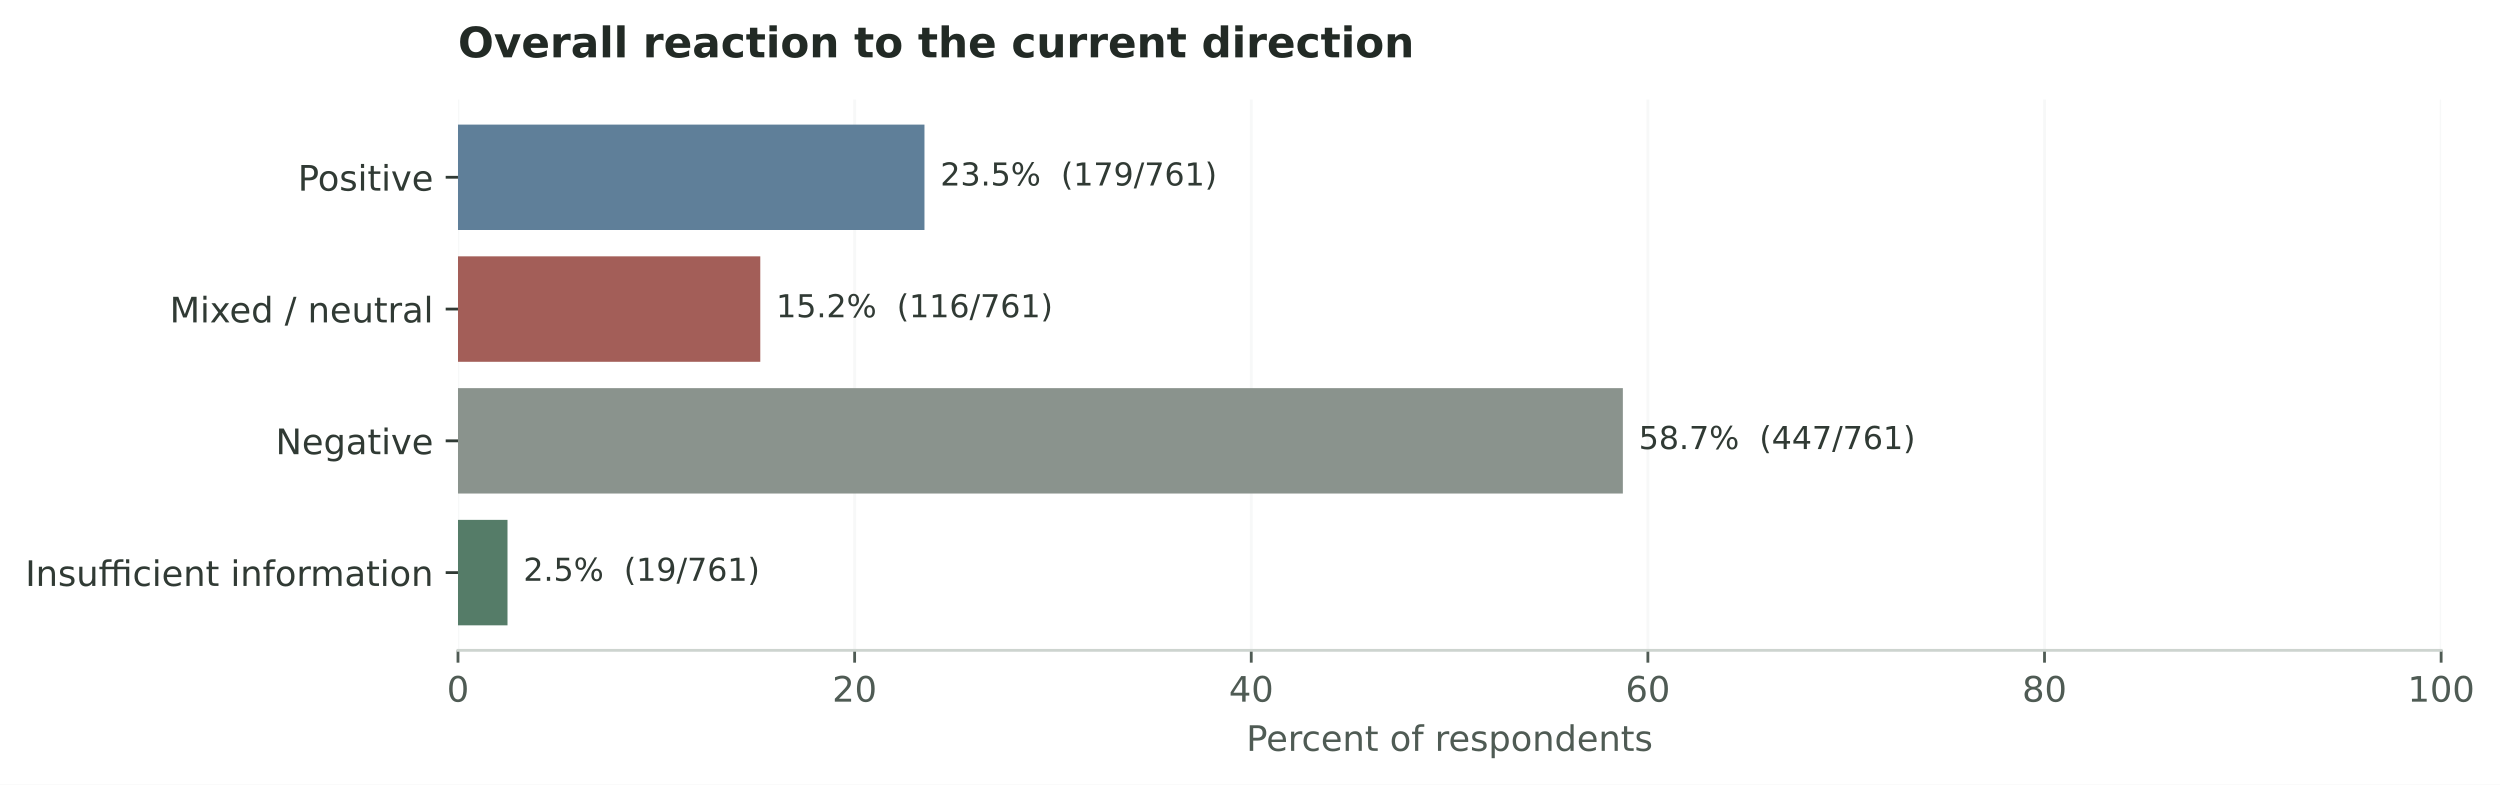
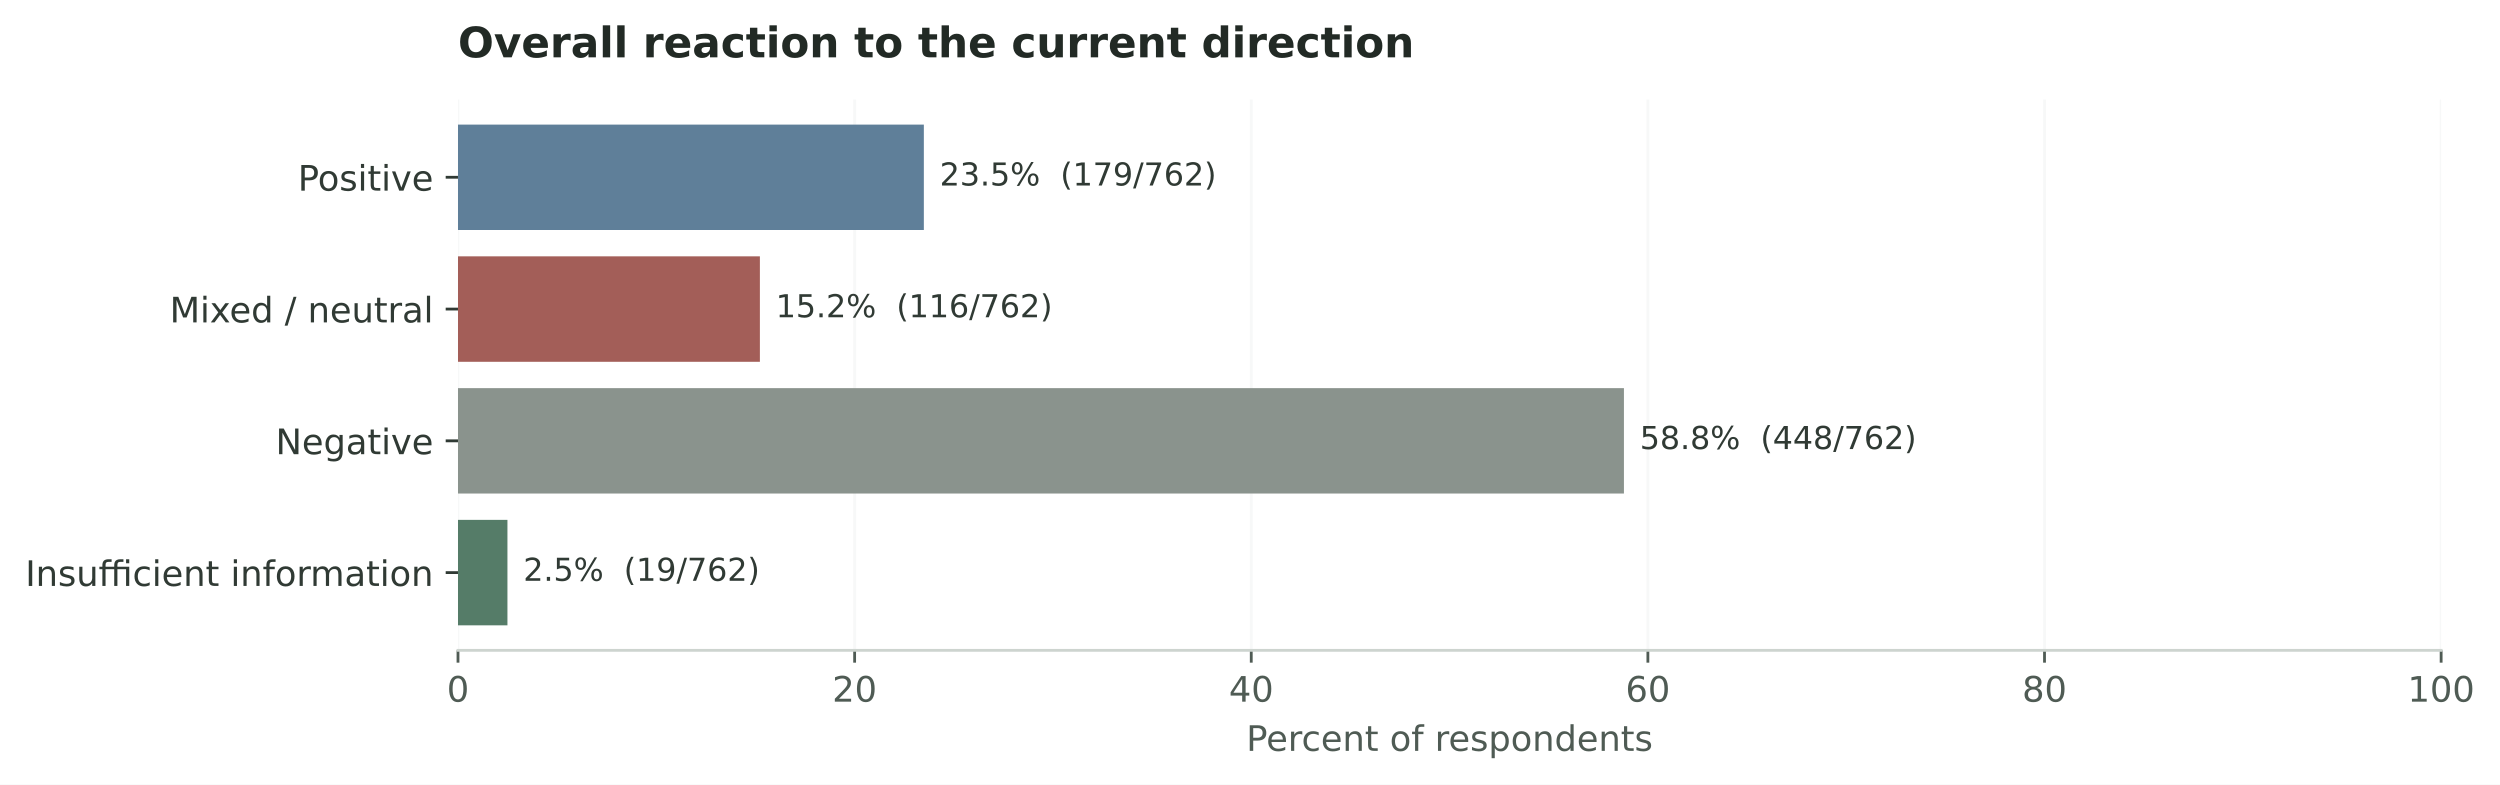
<svg xmlns="http://www.w3.org/2000/svg" xmlns:xlink="http://www.w3.org/1999/xlink" width="711.161pt" height="223.202pt" viewBox="0 0 711.161 223.202" version="1.1">
  <defs>
    <style type="text/css">*{stroke-linejoin: round; stroke-linecap: butt}</style>
  </defs>
  <g id="figure_1">
    <g id="patch_1">
      <path d="M 0 223.202 L 711.161 223.202 L 711.161 0 L 0 0 z " style="fill: #ffffff" />
    </g>
    <g id="axes_1">
      <g id="patch_2">
        <path d="M 130.283 185.001 L 694.417 185.001 L 694.417 28.318 L 130.283 28.318 z " style="fill: #ffffff" />
      </g>
      <g id="matplotlib.axis_1">
        <g id="xtick_1">
          <g id="line2d_1">
-             <path d="M 130.283 185.001 L 130.283 28.318 " clip-path="url(#pcdf02c8252)" style="fill: none; stroke: #dbe0dc; stroke-opacity: 0.2; stroke-width: 0.8; stroke-linecap: square" />
+             <path d="M 130.283 185.001 L 130.283 28.318 " clip-path="url(#p1867759624)" style="fill: none; stroke: #dbe0dc; stroke-opacity: 0.2; stroke-width: 0.8; stroke-linecap: square" />
          </g>
          <g id="line2d_2">
            <defs>
-               <path id="m50c0172d3f" d="M 0 0 L 0 3.5 " style="stroke: #4f5b54; stroke-width: 0.8" />
+               <path id="md6ca04ef94" d="M 0 0 L 0 3.5 " style="stroke: #4f5b54; stroke-width: 0.8" />
            </defs>
            <g>
-               <use xlink:href="#m50c0172d3f" x="130.283" y="185.001" style="fill: #4f5b54; stroke: #4f5b54; stroke-width: 0.8" />
+               <use xlink:href="#md6ca04ef94" x="130.283" y="185.001" style="fill: #4f5b54; stroke: #4f5b54; stroke-width: 0.8" />
            </g>
          </g>
          <g id="text_1">
            <g style="fill: #4f5b54" transform="translate(127.1016 199.5986) scale(0.1 -0.1)">
              <defs>
                <path id="DejaVuSans-13" d="M 2034 4250 Q 1547 4250 1301 3770 Q 1056 3291 1056 2328 Q 1056 1369 1301 889 Q 1547 409 2034 409 Q 2525 409 2770 889 Q 3016 1369 3016 2328 Q 3016 3291 2770 3770 Q 2525 4250 2034 4250 z M 2034 4750 Q 2819 4750 3233 4129 Q 3647 3509 3647 2328 Q 3647 1150 3233 529 Q 2819 -91 2034 -91 Q 1250 -91 836 529 Q 422 1150 422 2328 Q 422 3509 836 4129 Q 1250 4750 2034 4750 z " transform="scale(0.015625)" />
              </defs>
              <use xlink:href="#DejaVuSans-13" />
            </g>
          </g>
        </g>
        <g id="xtick_2">
          <g id="line2d_3">
-             <path d="M 243.11 185.001 L 243.11 28.318 " clip-path="url(#pcdf02c8252)" style="fill: none; stroke: #dbe0dc; stroke-opacity: 0.2; stroke-width: 0.8; stroke-linecap: square" />
+             <path d="M 243.11 185.001 L 243.11 28.318 " clip-path="url(#p1867759624)" style="fill: none; stroke: #dbe0dc; stroke-opacity: 0.2; stroke-width: 0.8; stroke-linecap: square" />
          </g>
          <g id="line2d_4">
            <g>
-               <use xlink:href="#m50c0172d3f" x="243.11" y="185.001" style="fill: #4f5b54; stroke: #4f5b54; stroke-width: 0.8" />
+               <use xlink:href="#md6ca04ef94" x="243.11" y="185.001" style="fill: #4f5b54; stroke: #4f5b54; stroke-width: 0.8" />
            </g>
          </g>
          <g id="text_2">
            <g style="fill: #4f5b54" transform="translate(236.7472 199.5986) scale(0.1 -0.1)">
              <defs>
                <path id="DejaVuSans-15" d="M 1228 531 L 3431 531 L 3431 0 L 469 0 L 469 531 Q 828 903 1448 1529 Q 2069 2156 2228 2338 Q 2531 2678 2651 2914 Q 2772 3150 2772 3378 Q 2772 3750 2511 3984 Q 2250 4219 1831 4219 Q 1534 4219 1204 4116 Q 875 4013 500 3803 L 500 4441 Q 881 4594 1212 4672 Q 1544 4750 1819 4750 Q 2544 4750 2975 4387 Q 3406 4025 3406 3419 Q 3406 3131 3298 2873 Q 3191 2616 2906 2266 Q 2828 2175 2409 1742 Q 1991 1309 1228 531 z " transform="scale(0.015625)" />
              </defs>
              <use xlink:href="#DejaVuSans-15" />
              <use xlink:href="#DejaVuSans-13" transform="translate(63.625 0)" />
            </g>
          </g>
        </g>
        <g id="xtick_3">
          <g id="line2d_5">
-             <path d="M 355.937 185.001 L 355.937 28.318 " clip-path="url(#pcdf02c8252)" style="fill: none; stroke: #dbe0dc; stroke-opacity: 0.2; stroke-width: 0.8; stroke-linecap: square" />
+             <path d="M 355.937 185.001 L 355.937 28.318 " clip-path="url(#p1867759624)" style="fill: none; stroke: #dbe0dc; stroke-opacity: 0.2; stroke-width: 0.8; stroke-linecap: square" />
          </g>
          <g id="line2d_6">
            <g>
-               <use xlink:href="#m50c0172d3f" x="355.937" y="185.001" style="fill: #4f5b54; stroke: #4f5b54; stroke-width: 0.8" />
+               <use xlink:href="#md6ca04ef94" x="355.937" y="185.001" style="fill: #4f5b54; stroke: #4f5b54; stroke-width: 0.8" />
            </g>
          </g>
          <g id="text_3">
            <g style="fill: #4f5b54" transform="translate(349.5741 199.5986) scale(0.1 -0.1)">
              <defs>
                <path id="DejaVuSans-17" d="M 2419 4116 L 825 1625 L 2419 1625 L 2419 4116 z M 2253 4666 L 3047 4666 L 3047 1625 L 3713 1625 L 3713 1100 L 3047 1100 L 3047 0 L 2419 0 L 2419 1100 L 313 1100 L 313 1709 L 2253 4666 z " transform="scale(0.015625)" />
              </defs>
              <use xlink:href="#DejaVuSans-17" />
              <use xlink:href="#DejaVuSans-13" transform="translate(63.625 0)" />
            </g>
          </g>
        </g>
        <g id="xtick_4">
          <g id="line2d_7">
-             <path d="M 468.763 185.001 L 468.763 28.318 " clip-path="url(#pcdf02c8252)" style="fill: none; stroke: #dbe0dc; stroke-opacity: 0.2; stroke-width: 0.8; stroke-linecap: square" />
+             <path d="M 468.763 185.001 L 468.763 28.318 " clip-path="url(#p1867759624)" style="fill: none; stroke: #dbe0dc; stroke-opacity: 0.2; stroke-width: 0.8; stroke-linecap: square" />
          </g>
          <g id="line2d_8">
            <g>
-               <use xlink:href="#m50c0172d3f" x="468.763" y="185.001" style="fill: #4f5b54; stroke: #4f5b54; stroke-width: 0.8" />
+               <use xlink:href="#md6ca04ef94" x="468.763" y="185.001" style="fill: #4f5b54; stroke: #4f5b54; stroke-width: 0.8" />
            </g>
          </g>
          <g id="text_4">
            <g style="fill: #4f5b54" transform="translate(462.4009 199.5986) scale(0.1 -0.1)">
              <defs>
                <path id="DejaVuSans-19" d="M 2113 2584 Q 1688 2584 1439 2293 Q 1191 2003 1191 1497 Q 1191 994 1439 701 Q 1688 409 2113 409 Q 2538 409 2786 701 Q 3034 994 3034 1497 Q 3034 2003 2786 2293 Q 2538 2584 2113 2584 z M 3366 4563 L 3366 3988 Q 3128 4100 2886 4159 Q 2644 4219 2406 4219 Q 1781 4219 1451 3797 Q 1122 3375 1075 2522 Q 1259 2794 1537 2939 Q 1816 3084 2150 3084 Q 2853 3084 3261 2657 Q 3669 2231 3669 1497 Q 3669 778 3244 343 Q 2819 -91 2113 -91 Q 1303 -91 875 529 Q 447 1150 447 2328 Q 447 3434 972 4092 Q 1497 4750 2381 4750 Q 2619 4750 2861 4703 Q 3103 4656 3366 4563 z " transform="scale(0.015625)" />
              </defs>
              <use xlink:href="#DejaVuSans-19" />
              <use xlink:href="#DejaVuSans-13" transform="translate(63.625 0)" />
            </g>
          </g>
        </g>
        <g id="xtick_5">
          <g id="line2d_9">
-             <path d="M 581.59 185.001 L 581.59 28.318 " clip-path="url(#pcdf02c8252)" style="fill: none; stroke: #dbe0dc; stroke-opacity: 0.2; stroke-width: 0.8; stroke-linecap: square" />
+             <path d="M 581.59 185.001 L 581.59 28.318 " clip-path="url(#p1867759624)" style="fill: none; stroke: #dbe0dc; stroke-opacity: 0.2; stroke-width: 0.8; stroke-linecap: square" />
          </g>
          <g id="line2d_10">
            <g>
-               <use xlink:href="#m50c0172d3f" x="581.59" y="185.001" style="fill: #4f5b54; stroke: #4f5b54; stroke-width: 0.8" />
+               <use xlink:href="#md6ca04ef94" x="581.59" y="185.001" style="fill: #4f5b54; stroke: #4f5b54; stroke-width: 0.8" />
            </g>
          </g>
          <g id="text_5">
            <g style="fill: #4f5b54" transform="translate(575.2278 199.5986) scale(0.1 -0.1)">
              <defs>
                <path id="DejaVuSans-1b" d="M 2034 2216 Q 1584 2216 1326 1975 Q 1069 1734 1069 1313 Q 1069 891 1326 650 Q 1584 409 2034 409 Q 2484 409 2743 651 Q 3003 894 3003 1313 Q 3003 1734 2745 1975 Q 2488 2216 2034 2216 z M 1403 2484 Q 997 2584 770 2862 Q 544 3141 544 3541 Q 544 4100 942 4425 Q 1341 4750 2034 4750 Q 2731 4750 3128 4425 Q 3525 4100 3525 3541 Q 3525 3141 3298 2862 Q 3072 2584 2669 2484 Q 3125 2378 3379 2068 Q 3634 1759 3634 1313 Q 3634 634 3220 271 Q 2806 -91 2034 -91 Q 1263 -91 848 271 Q 434 634 434 1313 Q 434 1759 690 2068 Q 947 2378 1403 2484 z M 1172 3481 Q 1172 3119 1398 2916 Q 1625 2713 2034 2713 Q 2441 2713 2670 2916 Q 2900 3119 2900 3481 Q 2900 3844 2670 4047 Q 2441 4250 2034 4250 Q 1625 4250 1398 4047 Q 1172 3844 1172 3481 z " transform="scale(0.015625)" />
              </defs>
              <use xlink:href="#DejaVuSans-1b" />
              <use xlink:href="#DejaVuSans-13" transform="translate(63.625 0)" />
            </g>
          </g>
        </g>
        <g id="xtick_6">
          <g id="line2d_11">
-             <path d="M 694.417 185.001 L 694.417 28.318 " clip-path="url(#pcdf02c8252)" style="fill: none; stroke: #dbe0dc; stroke-opacity: 0.2; stroke-width: 0.8; stroke-linecap: square" />
+             <path d="M 694.417 185.001 L 694.417 28.318 " clip-path="url(#p1867759624)" style="fill: none; stroke: #dbe0dc; stroke-opacity: 0.2; stroke-width: 0.8; stroke-linecap: square" />
          </g>
          <g id="line2d_12">
            <g>
-               <use xlink:href="#m50c0172d3f" x="694.417" y="185.001" style="fill: #4f5b54; stroke: #4f5b54; stroke-width: 0.8" />
+               <use xlink:href="#md6ca04ef94" x="694.417" y="185.001" style="fill: #4f5b54; stroke: #4f5b54; stroke-width: 0.8" />
            </g>
          </g>
          <g id="text_6">
            <g style="fill: #4f5b54" transform="translate(684.8734 199.5986) scale(0.1 -0.1)">
              <defs>
                <path id="DejaVuSans-14" d="M 794 531 L 1825 531 L 1825 4091 L 703 3866 L 703 4441 L 1819 4666 L 2450 4666 L 2450 531 L 3481 531 L 3481 0 L 794 0 L 794 531 z " transform="scale(0.015625)" />
              </defs>
              <use xlink:href="#DejaVuSans-14" />
              <use xlink:href="#DejaVuSans-13" transform="translate(63.625 0)" />
              <use xlink:href="#DejaVuSans-13" transform="translate(127.25 0)" />
            </g>
          </g>
        </g>
        <g id="text_7">
          <g style="fill: #4f5b54" transform="translate(354.5258 213.5994) scale(0.1 -0.1)">
            <defs>
              <path id="DejaVuSans-33" d="M 1259 4147 L 1259 2394 L 2053 2394 Q 2494 2394 2734 2622 Q 2975 2850 2975 3272 Q 2975 3691 2734 3919 Q 2494 4147 2053 4147 L 1259 4147 z M 628 4666 L 2053 4666 Q 2838 4666 3239 4311 Q 3641 3956 3641 3272 Q 3641 2581 3239 2228 Q 2838 1875 2053 1875 L 1259 1875 L 1259 0 L 628 0 L 628 4666 z " transform="scale(0.015625)" />
              <path id="DejaVuSans-48" d="M 3597 1894 L 3597 1613 L 953 1613 Q 991 1019 1311 708 Q 1631 397 2203 397 Q 2534 397 2845 478 Q 3156 559 3463 722 L 3463 178 Q 3153 47 2828 -22 Q 2503 -91 2169 -91 Q 1331 -91 842 396 Q 353 884 353 1716 Q 353 2575 817 3079 Q 1281 3584 2069 3584 Q 2775 3584 3186 3129 Q 3597 2675 3597 1894 z M 3022 2063 Q 3016 2534 2758 2815 Q 2500 3097 2075 3097 Q 1594 3097 1305 2825 Q 1016 2553 972 2059 L 3022 2063 z " transform="scale(0.015625)" />
              <path id="DejaVuSans-55" d="M 2631 2963 Q 2534 3019 2420 3045 Q 2306 3072 2169 3072 Q 1681 3072 1420 2755 Q 1159 2438 1159 1844 L 1159 0 L 581 0 L 581 3500 L 1159 3500 L 1159 2956 Q 1341 3275 1631 3429 Q 1922 3584 2338 3584 Q 2397 3584 2469 3576 Q 2541 3569 2628 3553 L 2631 2963 z " transform="scale(0.015625)" />
              <path id="DejaVuSans-46" d="M 3122 3366 L 3122 2828 Q 2878 2963 2633 3030 Q 2388 3097 2138 3097 Q 1578 3097 1268 2742 Q 959 2388 959 1747 Q 959 1106 1268 751 Q 1578 397 2138 397 Q 2388 397 2633 464 Q 2878 531 3122 666 L 3122 134 Q 2881 22 2623 -34 Q 2366 -91 2075 -91 Q 1284 -91 818 406 Q 353 903 353 1747 Q 353 2603 823 3093 Q 1294 3584 2113 3584 Q 2378 3584 2631 3529 Q 2884 3475 3122 3366 z " transform="scale(0.015625)" />
              <path id="DejaVuSans-51" d="M 3513 2113 L 3513 0 L 2938 0 L 2938 2094 Q 2938 2591 2744 2837 Q 2550 3084 2163 3084 Q 1697 3084 1428 2787 Q 1159 2491 1159 1978 L 1159 0 L 581 0 L 581 3500 L 1159 3500 L 1159 2956 Q 1366 3272 1645 3428 Q 1925 3584 2291 3584 Q 2894 3584 3203 3211 Q 3513 2838 3513 2113 z " transform="scale(0.015625)" />
              <path id="DejaVuSans-57" d="M 1172 4494 L 1172 3500 L 2356 3500 L 2356 3053 L 1172 3053 L 1172 1153 Q 1172 725 1289 603 Q 1406 481 1766 481 L 2356 481 L 2356 0 L 1766 0 Q 1100 0 847 248 Q 594 497 594 1153 L 594 3053 L 172 3053 L 172 3500 L 594 3500 L 594 4494 L 1172 4494 z " transform="scale(0.015625)" />
              <path id="DejaVuSans-3" transform="scale(0.015625)" />
              <path id="DejaVuSans-52" d="M 1959 3097 Q 1497 3097 1228 2736 Q 959 2375 959 1747 Q 959 1119 1226 758 Q 1494 397 1959 397 Q 2419 397 2687 759 Q 2956 1122 2956 1747 Q 2956 2369 2687 2733 Q 2419 3097 1959 3097 z M 1959 3584 Q 2709 3584 3137 3096 Q 3566 2609 3566 1747 Q 3566 888 3137 398 Q 2709 -91 1959 -91 Q 1206 -91 779 398 Q 353 888 353 1747 Q 353 2609 779 3096 Q 1206 3584 1959 3584 z " transform="scale(0.015625)" />
              <path id="DejaVuSans-49" d="M 2375 4863 L 2375 4384 L 1825 4384 Q 1516 4384 1395 4259 Q 1275 4134 1275 3809 L 1275 3500 L 2222 3500 L 2222 3053 L 1275 3053 L 1275 0 L 697 0 L 697 3053 L 147 3053 L 147 3500 L 697 3500 L 697 3744 Q 697 4328 969 4595 Q 1241 4863 1831 4863 L 2375 4863 z " transform="scale(0.015625)" />
              <path id="DejaVuSans-56" d="M 2834 3397 L 2834 2853 Q 2591 2978 2328 3040 Q 2066 3103 1784 3103 Q 1356 3103 1142 2972 Q 928 2841 928 2578 Q 928 2378 1081 2264 Q 1234 2150 1697 2047 L 1894 2003 Q 2506 1872 2764 1633 Q 3022 1394 3022 966 Q 3022 478 2636 193 Q 2250 -91 1575 -91 Q 1294 -91 989 -36 Q 684 19 347 128 L 347 722 Q 666 556 975 473 Q 1284 391 1588 391 Q 1994 391 2212 530 Q 2431 669 2431 922 Q 2431 1156 2273 1281 Q 2116 1406 1581 1522 L 1381 1569 Q 847 1681 609 1914 Q 372 2147 372 2553 Q 372 3047 722 3315 Q 1072 3584 1716 3584 Q 2034 3584 2315 3537 Q 2597 3491 2834 3397 z " transform="scale(0.015625)" />
              <path id="DejaVuSans-53" d="M 1159 525 L 1159 -1331 L 581 -1331 L 581 3500 L 1159 3500 L 1159 2969 Q 1341 3281 1617 3432 Q 1894 3584 2278 3584 Q 2916 3584 3314 3078 Q 3713 2572 3713 1747 Q 3713 922 3314 415 Q 2916 -91 2278 -91 Q 1894 -91 1617 61 Q 1341 213 1159 525 z M 3116 1747 Q 3116 2381 2855 2742 Q 2594 3103 2138 3103 Q 1681 3103 1420 2742 Q 1159 2381 1159 1747 Q 1159 1113 1420 752 Q 1681 391 2138 391 Q 2594 391 2855 752 Q 3116 1113 3116 1747 z " transform="scale(0.015625)" />
              <path id="DejaVuSans-47" d="M 2906 2969 L 2906 4863 L 3481 4863 L 3481 0 L 2906 0 L 2906 525 Q 2725 213 2448 61 Q 2172 -91 1784 -91 Q 1150 -91 751 415 Q 353 922 353 1747 Q 353 2572 751 3078 Q 1150 3584 1784 3584 Q 2172 3584 2448 3432 Q 2725 3281 2906 2969 z M 947 1747 Q 947 1113 1208 752 Q 1469 391 1925 391 Q 2381 391 2643 752 Q 2906 1113 2906 1747 Q 2906 2381 2643 2742 Q 2381 3103 1925 3103 Q 1469 3103 1208 2742 Q 947 2381 947 1747 z " transform="scale(0.015625)" />
            </defs>
            <use xlink:href="#DejaVuSans-33" />
            <use xlink:href="#DejaVuSans-48" transform="translate(56.73438 0)" />
            <use xlink:href="#DejaVuSans-55" transform="translate(118.2656 0)" />
            <use xlink:href="#DejaVuSans-46" transform="translate(157.1719 0)" />
            <use xlink:href="#DejaVuSans-48" transform="translate(212.1562 0)" />
            <use xlink:href="#DejaVuSans-51" transform="translate(273.6875 0)" />
            <use xlink:href="#DejaVuSans-57" transform="translate(337.0625 0)" />
            <use xlink:href="#DejaVuSans-3" transform="translate(376.2656 0)" />
            <use xlink:href="#DejaVuSans-52" transform="translate(408.0469 0)" />
            <use xlink:href="#DejaVuSans-49" transform="translate(469.2344 0)" />
            <use xlink:href="#DejaVuSans-3" transform="translate(504.4375 0)" />
            <use xlink:href="#DejaVuSans-55" transform="translate(536.2188 0)" />
            <use xlink:href="#DejaVuSans-48" transform="translate(575.125 0)" />
            <use xlink:href="#DejaVuSans-56" transform="translate(636.6562 0)" />
            <use xlink:href="#DejaVuSans-53" transform="translate(688.75 0)" />
            <use xlink:href="#DejaVuSans-52" transform="translate(752.2344 0)" />
            <use xlink:href="#DejaVuSans-51" transform="translate(813.4219 0)" />
            <use xlink:href="#DejaVuSans-47" transform="translate(876.7969 0)" />
            <use xlink:href="#DejaVuSans-48" transform="translate(940.2812 0)" />
            <use xlink:href="#DejaVuSans-51" transform="translate(1001.812 0)" />
            <use xlink:href="#DejaVuSans-57" transform="translate(1065.188 0)" />
            <use xlink:href="#DejaVuSans-56" transform="translate(1104.391 0)" />
          </g>
        </g>
      </g>
      <g id="matplotlib.axis_2">
        <g id="ytick_1">
          <g id="line2d_13">
            <defs>
-               <path id="m04fca1ca68" d="M 0 0 L -3.5 0 " style="stroke: #303a34; stroke-width: 0.8" />
+               <path id="mc85e91f6b4" d="M 0 0 L -3.5 0 " style="stroke: #303a34; stroke-width: 0.8" />
            </defs>
            <g>
-               <use xlink:href="#m04fca1ca68" x="130.283" y="162.885" style="fill: #303a34; stroke: #303a34; stroke-width: 0.8" />
+               <use xlink:href="#mc85e91f6b4" x="130.283" y="162.885" style="fill: #303a34; stroke: #303a34; stroke-width: 0.8" />
            </g>
          </g>
          <g id="text_8">
            <g style="fill: #303a34" transform="translate(7.2 166.6846) scale(0.1 -0.1)">
              <defs>
                <path id="DejaVuSans-2c" d="M 628 4666 L 1259 4666 L 1259 0 L 628 0 L 628 4666 z " transform="scale(0.015625)" />
                <path id="DejaVuSans-58" d="M 544 1381 L 544 3500 L 1119 3500 L 1119 1403 Q 1119 906 1312 657 Q 1506 409 1894 409 Q 2359 409 2629 706 Q 2900 1003 2900 1516 L 2900 3500 L 3475 3500 L 3475 0 L 2900 0 L 2900 538 Q 2691 219 2414 64 Q 2138 -91 1772 -91 Q 1169 -91 856 284 Q 544 659 544 1381 z M 1991 3584 L 1991 3584 z " transform="scale(0.015625)" />
                <path id="DejaVuSans-13b1" d="M 2375 4863 L 2375 4384 L 1825 4384 Q 1516 4384 1394 4259 Q 1275 4134 1275 3809 L 1275 3500 L 2853 3500 L 2853 3744 Q 2853 4328 3125 4594 Q 3213 4681 3334 4741 Q 3578 4863 3988 4863 L 4531 4863 L 4531 4384 L 3981 4384 Q 3672 4384 3551 4259 Q 3431 4134 3431 3809 L 3431 3500 L 5588 3500 L 5588 0 L 5009 0 L 5009 3053 L 3431 3053 L 3431 0 L 2853 0 L 2853 3053 L 1275 3053 L 1275 0 L 697 0 L 697 3053 L 147 3053 L 147 3500 L 697 3500 L 697 3744 Q 697 4328 969 4595 Q 1241 4863 1831 4863 L 2375 4863 z M 5009 4856 L 5588 4856 L 5588 4128 L 5009 4128 L 5009 4856 z " transform="scale(0.015625)" />
                <path id="DejaVuSans-4c" d="M 603 3500 L 1178 3500 L 1178 0 L 603 0 L 603 3500 z M 603 4863 L 1178 4863 L 1178 4134 L 603 4134 L 603 4863 z " transform="scale(0.015625)" />
                <path id="DejaVuSans-50" d="M 3328 2828 Q 3544 3216 3844 3400 Q 4144 3584 4550 3584 Q 5097 3584 5394 3201 Q 5691 2819 5691 2113 L 5691 0 L 5113 0 L 5113 2094 Q 5113 2597 4934 2840 Q 4756 3084 4391 3084 Q 3944 3084 3684 2787 Q 3425 2491 3425 1978 L 3425 0 L 2847 0 L 2847 2094 Q 2847 2600 2669 2842 Q 2491 3084 2119 3084 Q 1678 3084 1418 2786 Q 1159 2488 1159 1978 L 1159 0 L 581 0 L 581 3500 L 1159 3500 L 1159 2956 Q 1356 3278 1631 3431 Q 1906 3584 2284 3584 Q 2666 3584 2933 3390 Q 3200 3197 3328 2828 z " transform="scale(0.015625)" />
                <path id="DejaVuSans-44" d="M 2194 1759 Q 1497 1759 1228 1600 Q 959 1441 959 1056 Q 959 750 1161 570 Q 1363 391 1709 391 Q 2188 391 2477 730 Q 2766 1069 2766 1631 L 2766 1759 L 2194 1759 z M 3341 1997 L 3341 0 L 2766 0 L 2766 531 Q 2569 213 2275 61 Q 1981 -91 1556 -91 Q 1019 -91 701 211 Q 384 513 384 1019 Q 384 1609 779 1909 Q 1175 2209 1959 2209 L 2766 2209 L 2766 2266 Q 2766 2663 2505 2880 Q 2244 3097 1772 3097 Q 1472 3097 1187 3025 Q 903 2953 641 2809 L 641 3341 Q 956 3463 1253 3523 Q 1550 3584 1831 3584 Q 2591 3584 2966 3190 Q 3341 2797 3341 1997 z " transform="scale(0.015625)" />
              </defs>
              <use xlink:href="#DejaVuSans-2c" />
              <use xlink:href="#DejaVuSans-51" transform="translate(29.5 0)" />
              <use xlink:href="#DejaVuSans-56" transform="translate(92.875 0)" />
              <use xlink:href="#DejaVuSans-58" transform="translate(144.9688 0)" />
              <use xlink:href="#DejaVuSans-13b1" transform="translate(208.3438 0)" />
              <use xlink:href="#DejaVuSans-46" transform="translate(305.0312 0)" />
              <use xlink:href="#DejaVuSans-4c" transform="translate(360.0156 0)" />
              <use xlink:href="#DejaVuSans-48" transform="translate(387.7969 0)" />
              <use xlink:href="#DejaVuSans-51" transform="translate(449.3281 0)" />
              <use xlink:href="#DejaVuSans-57" transform="translate(512.7031 0)" />
              <use xlink:href="#DejaVuSans-3" transform="translate(551.9062 0)" />
              <use xlink:href="#DejaVuSans-4c" transform="translate(583.6875 0)" />
              <use xlink:href="#DejaVuSans-51" transform="translate(611.4688 0)" />
              <use xlink:href="#DejaVuSans-49" transform="translate(674.8438 0)" />
              <use xlink:href="#DejaVuSans-52" transform="translate(710.0469 0)" />
              <use xlink:href="#DejaVuSans-55" transform="translate(771.2344 0)" />
              <use xlink:href="#DejaVuSans-50" transform="translate(810.5938 0)" />
              <use xlink:href="#DejaVuSans-44" transform="translate(908 0)" />
              <use xlink:href="#DejaVuSans-57" transform="translate(969.2812 0)" />
              <use xlink:href="#DejaVuSans-4c" transform="translate(1008.484 0)" />
              <use xlink:href="#DejaVuSans-52" transform="translate(1036.266 0)" />
              <use xlink:href="#DejaVuSans-51" transform="translate(1097.453 0)" />
            </g>
          </g>
        </g>
        <g id="ytick_2">
          <g id="line2d_14">
            <g>
-               <use xlink:href="#m04fca1ca68" x="130.283" y="125.401" style="fill: #303a34; stroke: #303a34; stroke-width: 0.8" />
+               <use xlink:href="#mc85e91f6b4" x="130.283" y="125.401" style="fill: #303a34; stroke: #303a34; stroke-width: 0.8" />
            </g>
          </g>
          <g id="text_9">
            <g style="fill: #303a34" transform="translate(78.40156 129.2007) scale(0.1 -0.1)">
              <defs>
                <path id="DejaVuSans-31" d="M 628 4666 L 1478 4666 L 3547 763 L 3547 4666 L 4159 4666 L 4159 0 L 3309 0 L 1241 3903 L 1241 0 L 628 0 L 628 4666 z " transform="scale(0.015625)" />
                <path id="DejaVuSans-4a" d="M 2906 1791 Q 2906 2416 2648 2759 Q 2391 3103 1925 3103 Q 1463 3103 1205 2759 Q 947 2416 947 1791 Q 947 1169 1205 825 Q 1463 481 1925 481 Q 2391 481 2648 825 Q 2906 1169 2906 1791 z M 3481 434 Q 3481 -459 3084 -895 Q 2688 -1331 1869 -1331 Q 1566 -1331 1297 -1286 Q 1028 -1241 775 -1147 L 775 -588 Q 1028 -725 1275 -790 Q 1522 -856 1778 -856 Q 2344 -856 2625 -561 Q 2906 -266 2906 331 L 2906 616 Q 2728 306 2450 153 Q 2172 0 1784 0 Q 1141 0 747 490 Q 353 981 353 1791 Q 353 2603 747 3093 Q 1141 3584 1784 3584 Q 2172 3584 2450 3431 Q 2728 3278 2906 2969 L 2906 3500 L 3481 3500 L 3481 434 z " transform="scale(0.015625)" />
                <path id="DejaVuSans-59" d="M 191 3500 L 800 3500 L 1894 563 L 2988 3500 L 3597 3500 L 2284 0 L 1503 0 L 191 3500 z " transform="scale(0.015625)" />
              </defs>
              <use xlink:href="#DejaVuSans-31" />
              <use xlink:href="#DejaVuSans-48" transform="translate(74.8125 0)" />
              <use xlink:href="#DejaVuSans-4a" transform="translate(136.3438 0)" />
              <use xlink:href="#DejaVuSans-44" transform="translate(199.8281 0)" />
              <use xlink:href="#DejaVuSans-57" transform="translate(261.1094 0)" />
              <use xlink:href="#DejaVuSans-4c" transform="translate(300.3125 0)" />
              <use xlink:href="#DejaVuSans-59" transform="translate(328.0938 0)" />
              <use xlink:href="#DejaVuSans-48" transform="translate(387.2812 0)" />
            </g>
          </g>
        </g>
        <g id="ytick_3">
          <g id="line2d_15">
            <g>
-               <use xlink:href="#m04fca1ca68" x="130.283" y="87.918" style="fill: #303a34; stroke: #303a34; stroke-width: 0.8" />
+               <use xlink:href="#mc85e91f6b4" x="130.283" y="87.918" style="fill: #303a34; stroke: #303a34; stroke-width: 0.8" />
            </g>
          </g>
          <g id="text_10">
            <g style="fill: #303a34" transform="translate(48.27344 91.71679) scale(0.1 -0.1)">
              <defs>
                <path id="DejaVuSans-30" d="M 628 4666 L 1569 4666 L 2759 1491 L 3956 4666 L 4897 4666 L 4897 0 L 4281 0 L 4281 4097 L 3078 897 L 2444 897 L 1241 4097 L 1241 0 L 628 0 L 628 4666 z " transform="scale(0.015625)" />
                <path id="DejaVuSans-5b" d="M 3513 3500 L 2247 1797 L 3578 0 L 2900 0 L 1881 1375 L 863 0 L 184 0 L 1544 1831 L 300 3500 L 978 3500 L 1906 2253 L 2834 3500 L 3513 3500 z " transform="scale(0.015625)" />
                <path id="DejaVuSans-12" d="M 1625 4666 L 2156 4666 L 531 -594 L 0 -594 L 1625 4666 z " transform="scale(0.015625)" />
                <path id="DejaVuSans-4f" d="M 603 4863 L 1178 4863 L 1178 0 L 603 0 L 603 4863 z " transform="scale(0.015625)" />
              </defs>
              <use xlink:href="#DejaVuSans-30" />
              <use xlink:href="#DejaVuSans-4c" transform="translate(86.28125 0)" />
              <use xlink:href="#DejaVuSans-5b" transform="translate(114.0625 0)" />
              <use xlink:href="#DejaVuSans-48" transform="translate(170.1719 0)" />
              <use xlink:href="#DejaVuSans-47" transform="translate(231.7031 0)" />
              <use xlink:href="#DejaVuSans-3" transform="translate(295.1875 0)" />
              <use xlink:href="#DejaVuSans-12" transform="translate(326.9688 0)" />
              <use xlink:href="#DejaVuSans-3" transform="translate(360.6562 0)" />
              <use xlink:href="#DejaVuSans-51" transform="translate(392.4375 0)" />
              <use xlink:href="#DejaVuSans-48" transform="translate(455.8125 0)" />
              <use xlink:href="#DejaVuSans-58" transform="translate(517.3438 0)" />
              <use xlink:href="#DejaVuSans-57" transform="translate(580.7188 0)" />
              <use xlink:href="#DejaVuSans-55" transform="translate(619.9219 0)" />
              <use xlink:href="#DejaVuSans-44" transform="translate(661.0312 0)" />
              <use xlink:href="#DejaVuSans-4f" transform="translate(722.3125 0)" />
            </g>
          </g>
        </g>
        <g id="ytick_4">
          <g id="line2d_16">
            <g>
-               <use xlink:href="#m04fca1ca68" x="130.283" y="50.434" style="fill: #303a34; stroke: #303a34; stroke-width: 0.8" />
+               <use xlink:href="#mc85e91f6b4" x="130.283" y="50.434" style="fill: #303a34; stroke: #303a34; stroke-width: 0.8" />
            </g>
          </g>
          <g id="text_11">
            <g style="fill: #303a34" transform="translate(84.73281 54.23286) scale(0.1 -0.1)">
              <use xlink:href="#DejaVuSans-33" />
              <use xlink:href="#DejaVuSans-52" transform="translate(56.73438 0)" />
              <use xlink:href="#DejaVuSans-56" transform="translate(117.9219 0)" />
              <use xlink:href="#DejaVuSans-4c" transform="translate(170.0156 0)" />
              <use xlink:href="#DejaVuSans-57" transform="translate(197.7969 0)" />
              <use xlink:href="#DejaVuSans-4c" transform="translate(237 0)" />
              <use xlink:href="#DejaVuSans-59" transform="translate(264.7812 0)" />
              <use xlink:href="#DejaVuSans-48" transform="translate(323.9688 0)" />
            </g>
          </g>
        </g>
      </g>
      <g id="patch_3">
-         <path d="M 130.283 177.879 L 144.368 177.879 L 144.368 147.892 L 130.283 147.892 z " clip-path="url(#pcdf02c8252)" style="fill: #557c68" />
+         <path d="M 130.283 177.879 L 144.349 177.879 L 144.349 147.892 L 130.283 147.892 z " clip-path="url(#p1867759624)" style="fill: #557c68" />
      </g>
      <g id="patch_4">
-         <path d="M 130.283 140.395 L 461.647 140.395 L 461.647 110.408 L 130.283 110.408 z " clip-path="url(#pcdf02c8252)" style="fill: #8a938d" />
+         <path d="M 130.283 140.395 L 461.952 140.395 L 461.952 110.408 L 130.283 110.408 z " clip-path="url(#p1867759624)" style="fill: #8a938d" />
      </g>
      <g id="patch_5">
-         <path d="M 130.283 102.911 L 216.274 102.911 L 216.274 72.924 L 130.283 72.924 z " clip-path="url(#pcdf02c8252)" style="fill: #a35e58" />
+         <path d="M 130.283 102.911 L 216.162 102.911 L 216.162 72.924 L 130.283 72.924 z " clip-path="url(#p1867759624)" style="fill: #a35e58" />
      </g>
      <g id="patch_6">
-         <path d="M 130.283 65.427 L 262.977 65.427 L 262.977 35.44 L 130.283 35.44 z " clip-path="url(#pcdf02c8252)" style="fill: #5f7f99" />
+         <path d="M 130.283 65.427 L 262.803 65.427 L 262.803 35.44 L 130.283 35.44 z " clip-path="url(#p1867759624)" style="fill: #5f7f99" />
      </g>
      <g id="patch_7">
        <path d="M 130.283 185.001 L 694.417 185.001 " style="fill: none; stroke: #cdd4cf; stroke-width: 0.8; stroke-linejoin: miter; stroke-linecap: square" />
      </g>
      <g id="text_12">
-         <g style="fill: #303a34" transform="translate(148.8807 165.2233) scale(0.09 -0.09)">
+         <g style="fill: #303a34" transform="translate(148.8622 165.2233) scale(0.09 -0.09)">
          <defs>
            <path id="DejaVuSans-11" d="M 684 794 L 1344 794 L 1344 0 L 684 0 L 684 794 z " transform="scale(0.015625)" />
            <path id="DejaVuSans-18" d="M 691 4666 L 3169 4666 L 3169 4134 L 1269 4134 L 1269 2991 Q 1406 3038 1543 3061 Q 1681 3084 1819 3084 Q 2600 3084 3056 2656 Q 3513 2228 3513 1497 Q 3513 744 3044 326 Q 2575 -91 1722 -91 Q 1428 -91 1123 -41 Q 819 9 494 109 L 494 744 Q 775 591 1075 516 Q 1375 441 1709 441 Q 2250 441 2565 725 Q 2881 1009 2881 1497 Q 2881 1984 2565 2268 Q 2250 2553 1709 2553 Q 1456 2553 1204 2497 Q 953 2441 691 2322 L 691 4666 z " transform="scale(0.015625)" />
            <path id="DejaVuSans-8" d="M 4653 2053 Q 4381 2053 4226 1822 Q 4072 1591 4072 1178 Q 4072 772 4226 539 Q 4381 306 4653 306 Q 4919 306 5073 539 Q 5228 772 5228 1178 Q 5228 1588 5073 1820 Q 4919 2053 4653 2053 z M 4653 2450 Q 5147 2450 5437 2106 Q 5728 1763 5728 1178 Q 5728 594 5436 251 Q 5144 -91 4653 -91 Q 4153 -91 3862 251 Q 3572 594 3572 1178 Q 3572 1766 3864 2108 Q 4156 2450 4653 2450 z M 1428 4353 Q 1159 4353 1004 4120 Q 850 3888 850 3481 Q 850 3069 1003 2837 Q 1156 2606 1428 2606 Q 1700 2606 1854 2837 Q 2009 3069 2009 3481 Q 2009 3884 1853 4118 Q 1697 4353 1428 4353 z M 4250 4750 L 4750 4750 L 1831 -91 L 1331 -91 L 4250 4750 z M 1428 4750 Q 1922 4750 2215 4408 Q 2509 4066 2509 3481 Q 2509 2891 2217 2550 Q 1925 2209 1428 2209 Q 931 2209 642 2551 Q 353 2894 353 3481 Q 353 4063 643 4406 Q 934 4750 1428 4750 z " transform="scale(0.015625)" />
            <path id="DejaVuSans-b" d="M 1984 4856 Q 1566 4138 1362 3434 Q 1159 2731 1159 2009 Q 1159 1288 1364 580 Q 1569 -128 1984 -844 L 1484 -844 Q 1016 -109 783 600 Q 550 1309 550 2009 Q 550 2706 781 3412 Q 1013 4119 1484 4856 L 1984 4856 z " transform="scale(0.015625)" />
            <path id="DejaVuSans-1c" d="M 703 97 L 703 672 Q 941 559 1184 500 Q 1428 441 1663 441 Q 2288 441 2617 861 Q 2947 1281 2994 2138 Q 2813 1869 2534 1725 Q 2256 1581 1919 1581 Q 1219 1581 811 2004 Q 403 2428 403 3163 Q 403 3881 828 4315 Q 1253 4750 1959 4750 Q 2769 4750 3195 4129 Q 3622 3509 3622 2328 Q 3622 1225 3098 567 Q 2575 -91 1691 -91 Q 1453 -91 1209 -44 Q 966 3 703 97 z M 1959 2075 Q 2384 2075 2632 2365 Q 2881 2656 2881 3163 Q 2881 3666 2632 3958 Q 2384 4250 1959 4250 Q 1534 4250 1286 3958 Q 1038 3666 1038 3163 Q 1038 2656 1286 2365 Q 1534 2075 1959 2075 z " transform="scale(0.015625)" />
            <path id="DejaVuSans-1a" d="M 525 4666 L 3525 4666 L 3525 4397 L 1831 0 L 1172 0 L 2766 4134 L 525 4134 L 525 4666 z " transform="scale(0.015625)" />
            <path id="DejaVuSans-c" d="M 513 4856 L 1013 4856 Q 1481 4119 1714 3412 Q 1947 2706 1947 2009 Q 1947 1309 1714 600 Q 1481 -109 1013 -844 L 513 -844 Q 928 -128 1133 580 Q 1338 1288 1338 2009 Q 1338 2731 1133 3434 Q 928 4138 513 4856 z " transform="scale(0.015625)" />
          </defs>
          <use xlink:href="#DejaVuSans-15" />
          <use xlink:href="#DejaVuSans-11" transform="translate(63.625 0)" />
          <use xlink:href="#DejaVuSans-18" transform="translate(95.40625 0)" />
          <use xlink:href="#DejaVuSans-8" transform="translate(159.0312 0)" />
          <use xlink:href="#DejaVuSans-3" transform="translate(254.0469 0)" />
          <use xlink:href="#DejaVuSans-3" transform="translate(285.8281 0)" />
          <use xlink:href="#DejaVuSans-b" transform="translate(317.6094 0)" />
          <use xlink:href="#DejaVuSans-14" transform="translate(356.625 0)" />
          <use xlink:href="#DejaVuSans-1c" transform="translate(420.25 0)" />
          <use xlink:href="#DejaVuSans-12" transform="translate(483.875 0)" />
          <use xlink:href="#DejaVuSans-1a" transform="translate(517.5625 0)" />
          <use xlink:href="#DejaVuSans-19" transform="translate(581.1875 0)" />
-           <use xlink:href="#DejaVuSans-14" transform="translate(644.8125 0)" />
+           <use xlink:href="#DejaVuSans-15" transform="translate(644.8125 0)" />
          <use xlink:href="#DejaVuSans-c" transform="translate(708.4375 0)" />
        </g>
      </g>
      <g id="text_13">
-         <g style="fill: #303a34" transform="translate(466.16 127.7394) scale(0.09 -0.09)">
+         <g style="fill: #303a34" transform="translate(466.4654 127.7394) scale(0.09 -0.09)">
          <use xlink:href="#DejaVuSans-18" />
          <use xlink:href="#DejaVuSans-1b" transform="translate(63.625 0)" />
          <use xlink:href="#DejaVuSans-11" transform="translate(127.25 0)" />
-           <use xlink:href="#DejaVuSans-1a" transform="translate(159.0312 0)" />
+           <use xlink:href="#DejaVuSans-1b" transform="translate(159.0312 0)" />
          <use xlink:href="#DejaVuSans-8" transform="translate(222.6562 0)" />
          <use xlink:href="#DejaVuSans-3" transform="translate(317.6719 0)" />
          <use xlink:href="#DejaVuSans-3" transform="translate(349.4531 0)" />
          <use xlink:href="#DejaVuSans-b" transform="translate(381.2344 0)" />
          <use xlink:href="#DejaVuSans-17" transform="translate(420.25 0)" />
          <use xlink:href="#DejaVuSans-17" transform="translate(483.875 0)" />
-           <use xlink:href="#DejaVuSans-1a" transform="translate(547.5 0)" />
+           <use xlink:href="#DejaVuSans-1b" transform="translate(547.5 0)" />
          <use xlink:href="#DejaVuSans-12" transform="translate(611.125 0)" />
          <use xlink:href="#DejaVuSans-1a" transform="translate(644.8125 0)" />
          <use xlink:href="#DejaVuSans-19" transform="translate(708.4375 0)" />
-           <use xlink:href="#DejaVuSans-14" transform="translate(772.0625 0)" />
+           <use xlink:href="#DejaVuSans-15" transform="translate(772.0625 0)" />
          <use xlink:href="#DejaVuSans-c" transform="translate(835.6875 0)" />
        </g>
      </g>
      <g id="text_14">
-         <g style="fill: #303a34" transform="translate(220.7875 90.25546) scale(0.09 -0.09)">
+         <g style="fill: #303a34" transform="translate(220.6746 90.25546) scale(0.09 -0.09)">
          <use xlink:href="#DejaVuSans-14" />
          <use xlink:href="#DejaVuSans-18" transform="translate(63.625 0)" />
          <use xlink:href="#DejaVuSans-11" transform="translate(127.25 0)" />
          <use xlink:href="#DejaVuSans-15" transform="translate(159.0312 0)" />
          <use xlink:href="#DejaVuSans-8" transform="translate(222.6562 0)" />
          <use xlink:href="#DejaVuSans-3" transform="translate(317.6719 0)" />
          <use xlink:href="#DejaVuSans-3" transform="translate(349.4531 0)" />
          <use xlink:href="#DejaVuSans-b" transform="translate(381.2344 0)" />
          <use xlink:href="#DejaVuSans-14" transform="translate(420.25 0)" />
          <use xlink:href="#DejaVuSans-14" transform="translate(483.875 0)" />
          <use xlink:href="#DejaVuSans-19" transform="translate(547.5 0)" />
          <use xlink:href="#DejaVuSans-12" transform="translate(611.125 0)" />
          <use xlink:href="#DejaVuSans-1a" transform="translate(644.8125 0)" />
          <use xlink:href="#DejaVuSans-19" transform="translate(708.4375 0)" />
-           <use xlink:href="#DejaVuSans-14" transform="translate(772.0625 0)" />
+           <use xlink:href="#DejaVuSans-15" transform="translate(772.0625 0)" />
          <use xlink:href="#DejaVuSans-c" transform="translate(835.6875 0)" />
        </g>
      </g>
      <g id="text_15">
-         <g style="fill: #303a34" transform="translate(267.4898 52.77153) scale(0.09 -0.09)">
+         <g style="fill: #303a34" transform="translate(267.3156 52.77153) scale(0.09 -0.09)">
          <defs>
            <path id="DejaVuSans-16" d="M 2597 2516 Q 3050 2419 3304 2112 Q 3559 1806 3559 1356 Q 3559 666 3084 287 Q 2609 -91 1734 -91 Q 1441 -91 1130 -33 Q 819 25 488 141 L 488 750 Q 750 597 1062 519 Q 1375 441 1716 441 Q 2309 441 2620 675 Q 2931 909 2931 1356 Q 2931 1769 2642 2001 Q 2353 2234 1838 2234 L 1294 2234 L 1294 2753 L 1863 2753 Q 2328 2753 2575 2939 Q 2822 3125 2822 3475 Q 2822 3834 2567 4026 Q 2313 4219 1838 4219 Q 1578 4219 1281 4162 Q 984 4106 628 3988 L 628 4550 Q 988 4650 1302 4700 Q 1616 4750 1894 4750 Q 2613 4750 3031 4423 Q 3450 4097 3450 3541 Q 3450 3153 3228 2886 Q 3006 2619 2597 2516 z " transform="scale(0.015625)" />
          </defs>
          <use xlink:href="#DejaVuSans-15" />
          <use xlink:href="#DejaVuSans-16" transform="translate(63.625 0)" />
          <use xlink:href="#DejaVuSans-11" transform="translate(127.25 0)" />
          <use xlink:href="#DejaVuSans-18" transform="translate(159.0312 0)" />
          <use xlink:href="#DejaVuSans-8" transform="translate(222.6562 0)" />
          <use xlink:href="#DejaVuSans-3" transform="translate(317.6719 0)" />
          <use xlink:href="#DejaVuSans-3" transform="translate(349.4531 0)" />
          <use xlink:href="#DejaVuSans-b" transform="translate(381.2344 0)" />
          <use xlink:href="#DejaVuSans-14" transform="translate(420.25 0)" />
          <use xlink:href="#DejaVuSans-1a" transform="translate(483.875 0)" />
          <use xlink:href="#DejaVuSans-1c" transform="translate(547.5 0)" />
          <use xlink:href="#DejaVuSans-12" transform="translate(611.125 0)" />
          <use xlink:href="#DejaVuSans-1a" transform="translate(644.8125 0)" />
          <use xlink:href="#DejaVuSans-19" transform="translate(708.4375 0)" />
-           <use xlink:href="#DejaVuSans-14" transform="translate(772.0625 0)" />
+           <use xlink:href="#DejaVuSans-15" transform="translate(772.0625 0)" />
          <use xlink:href="#DejaVuSans-c" transform="translate(835.6875 0)" />
        </g>
      </g>
      <g id="text_16">
        <g style="fill: #222a25" transform="translate(130.2828 16.31812) scale(0.12 -0.12)">
          <defs>
            <path id="DejaVuSans-Bold-32" d="M 2719 3878 Q 2169 3878 1866 3472 Q 1563 3066 1563 2328 Q 1563 1594 1866 1187 Q 2169 781 2719 781 Q 3272 781 3575 1187 Q 3878 1594 3878 2328 Q 3878 3066 3575 3472 Q 3272 3878 2719 3878 z M 2719 4750 Q 3844 4750 4481 4106 Q 5119 3463 5119 2328 Q 5119 1197 4481 553 Q 3844 -91 2719 -91 Q 1597 -91 958 553 Q 319 1197 319 2328 Q 319 3463 958 4106 Q 1597 4750 2719 4750 z " transform="scale(0.015625)" />
            <path id="DejaVuSans-Bold-59" d="M 97 3500 L 1216 3500 L 2088 1081 L 2956 3500 L 4078 3500 L 2700 0 L 1472 0 L 97 3500 z " transform="scale(0.015625)" />
            <path id="DejaVuSans-Bold-48" d="M 4031 1759 L 4031 1441 L 1416 1441 Q 1456 1047 1700 850 Q 1944 653 2381 653 Q 2734 653 3104 758 Q 3475 863 3866 1075 L 3866 213 Q 3469 63 3072 -14 Q 2675 -91 2278 -91 Q 1328 -91 801 392 Q 275 875 275 1747 Q 275 2603 792 3093 Q 1309 3584 2216 3584 Q 3041 3584 3536 3087 Q 4031 2591 4031 1759 z M 2881 2131 Q 2881 2450 2695 2645 Q 2509 2841 2209 2841 Q 1884 2841 1681 2658 Q 1478 2475 1428 2131 L 2881 2131 z " transform="scale(0.015625)" />
            <path id="DejaVuSans-Bold-55" d="M 3138 2547 Q 2991 2616 2845 2648 Q 2700 2681 2553 2681 Q 2122 2681 1889 2404 Q 1656 2128 1656 1613 L 1656 0 L 538 0 L 538 3500 L 1656 3500 L 1656 2925 Q 1872 3269 2151 3426 Q 2431 3584 2822 3584 Q 2878 3584 2943 3579 Q 3009 3575 3134 3559 L 3138 2547 z " transform="scale(0.015625)" />
            <path id="DejaVuSans-Bold-44" d="M 2106 1575 Q 1756 1575 1579 1456 Q 1403 1338 1403 1106 Q 1403 894 1545 773 Q 1688 653 1941 653 Q 2256 653 2472 879 Q 2688 1106 2688 1447 L 2688 1575 L 2106 1575 z M 3816 1997 L 3816 0 L 2688 0 L 2688 519 Q 2463 200 2181 54 Q 1900 -91 1497 -91 Q 953 -91 614 226 Q 275 544 275 1050 Q 275 1666 698 1953 Q 1122 2241 2028 2241 L 2688 2241 L 2688 2328 Q 2688 2594 2478 2717 Q 2269 2841 1825 2841 Q 1466 2841 1156 2769 Q 847 2697 581 2553 L 581 3406 Q 941 3494 1303 3539 Q 1666 3584 2028 3584 Q 2975 3584 3395 3211 Q 3816 2838 3816 1997 z " transform="scale(0.015625)" />
            <path id="DejaVuSans-Bold-4f" d="M 538 4863 L 1656 4863 L 1656 0 L 538 0 L 538 4863 z " transform="scale(0.015625)" />
            <path id="DejaVuSans-Bold-3" transform="scale(0.015625)" />
            <path id="DejaVuSans-Bold-46" d="M 3366 3391 L 3366 2478 Q 3138 2634 2908 2709 Q 2678 2784 2431 2784 Q 1963 2784 1702 2511 Q 1441 2238 1441 1747 Q 1441 1256 1702 982 Q 1963 709 2431 709 Q 2694 709 2930 787 Q 3166 866 3366 1019 L 3366 103 Q 3103 6 2833 -42 Q 2563 -91 2291 -91 Q 1344 -91 809 395 Q 275 881 275 1747 Q 275 2613 809 3098 Q 1344 3584 2291 3584 Q 2566 3584 2833 3536 Q 3100 3488 3366 3391 z " transform="scale(0.015625)" />
            <path id="DejaVuSans-Bold-57" d="M 1759 4494 L 1759 3500 L 2913 3500 L 2913 2700 L 1759 2700 L 1759 1216 Q 1759 972 1856 886 Q 1953 800 2241 800 L 2816 800 L 2816 0 L 1856 0 Q 1194 0 917 276 Q 641 553 641 1216 L 641 2700 L 84 2700 L 84 3500 L 641 3500 L 641 4494 L 1759 4494 z " transform="scale(0.015625)" />
            <path id="DejaVuSans-Bold-4c" d="M 538 3500 L 1656 3500 L 1656 0 L 538 0 L 538 3500 z M 538 4863 L 1656 4863 L 1656 3950 L 538 3950 L 538 4863 z " transform="scale(0.015625)" />
            <path id="DejaVuSans-Bold-52" d="M 2203 2784 Q 1831 2784 1636 2517 Q 1441 2250 1441 1747 Q 1441 1244 1636 976 Q 1831 709 2203 709 Q 2569 709 2762 976 Q 2956 1244 2956 1747 Q 2956 2250 2762 2517 Q 2569 2784 2203 2784 z M 2203 3584 Q 3106 3584 3614 3096 Q 4122 2609 4122 1747 Q 4122 884 3614 396 Q 3106 -91 2203 -91 Q 1297 -91 786 396 Q 275 884 275 1747 Q 275 2609 786 3096 Q 1297 3584 2203 3584 z " transform="scale(0.015625)" />
            <path id="DejaVuSans-Bold-51" d="M 4056 2131 L 4056 0 L 2931 0 L 2931 347 L 2931 1631 Q 2931 2084 2911 2256 Q 2891 2428 2841 2509 Q 2775 2619 2662 2680 Q 2550 2741 2406 2741 Q 2056 2741 1856 2470 Q 1656 2200 1656 1722 L 1656 0 L 538 0 L 538 3500 L 1656 3500 L 1656 2988 Q 1909 3294 2193 3439 Q 2478 3584 2822 3584 Q 3428 3584 3742 3212 Q 4056 2841 4056 2131 z " transform="scale(0.015625)" />
            <path id="DejaVuSans-Bold-4b" d="M 4056 2131 L 4056 0 L 2931 0 L 2931 347 L 2931 1625 Q 2931 2084 2911 2256 Q 2891 2428 2841 2509 Q 2775 2619 2662 2680 Q 2550 2741 2406 2741 Q 2056 2741 1856 2470 Q 1656 2200 1656 1722 L 1656 0 L 538 0 L 538 4863 L 1656 4863 L 1656 2988 Q 1909 3294 2193 3439 Q 2478 3584 2822 3584 Q 3428 3584 3742 3212 Q 4056 2841 4056 2131 z " transform="scale(0.015625)" />
            <path id="DejaVuSans-Bold-58" d="M 500 1363 L 500 3500 L 1625 3500 L 1625 3150 Q 1625 2866 1622 2436 Q 1619 2006 1619 1863 Q 1619 1441 1641 1255 Q 1663 1069 1716 984 Q 1784 875 1895 815 Q 2006 756 2150 756 Q 2500 756 2700 1025 Q 2900 1294 2900 1772 L 2900 3500 L 4019 3500 L 4019 0 L 2900 0 L 2900 506 Q 2647 200 2364 54 Q 2081 -91 1741 -91 Q 1134 -91 817 281 Q 500 653 500 1363 z " transform="scale(0.015625)" />
            <path id="DejaVuSans-Bold-47" d="M 2919 2988 L 2919 4863 L 4044 4863 L 4044 0 L 2919 0 L 2919 506 Q 2688 197 2409 53 Q 2131 -91 1766 -91 Q 1119 -91 703 423 Q 288 938 288 1747 Q 288 2556 703 3070 Q 1119 3584 1766 3584 Q 2128 3584 2408 3439 Q 2688 3294 2919 2988 z M 2181 722 Q 2541 722 2730 984 Q 2919 1247 2919 1747 Q 2919 2247 2730 2509 Q 2541 2772 2181 2772 Q 1825 2772 1636 2509 Q 1447 2247 1447 1747 Q 1447 1247 1636 984 Q 1825 722 2181 722 z " transform="scale(0.015625)" />
          </defs>
          <use xlink:href="#DejaVuSans-Bold-32" />
          <use xlink:href="#DejaVuSans-Bold-59" transform="translate(85.01562 0)" />
          <use xlink:href="#DejaVuSans-Bold-48" transform="translate(150.2031 0)" />
          <use xlink:href="#DejaVuSans-Bold-55" transform="translate(218.0312 0)" />
          <use xlink:href="#DejaVuSans-Bold-44" transform="translate(267.3438 0)" />
          <use xlink:href="#DejaVuSans-Bold-4f" transform="translate(334.8281 0)" />
          <use xlink:href="#DejaVuSans-Bold-4f" transform="translate(369.1094 0)" />
          <use xlink:href="#DejaVuSans-Bold-3" transform="translate(403.3906 0)" />
          <use xlink:href="#DejaVuSans-Bold-55" transform="translate(438.2031 0)" />
          <use xlink:href="#DejaVuSans-Bold-48" transform="translate(487.5156 0)" />
          <use xlink:href="#DejaVuSans-Bold-44" transform="translate(555.3438 0)" />
          <use xlink:href="#DejaVuSans-Bold-46" transform="translate(622.8281 0)" />
          <use xlink:href="#DejaVuSans-Bold-57" transform="translate(682.1094 0)" />
          <use xlink:href="#DejaVuSans-Bold-4c" transform="translate(729.9062 0)" />
          <use xlink:href="#DejaVuSans-Bold-52" transform="translate(764.1875 0)" />
          <use xlink:href="#DejaVuSans-Bold-51" transform="translate(832.8906 0)" />
          <use xlink:href="#DejaVuSans-Bold-3" transform="translate(904.0781 0)" />
          <use xlink:href="#DejaVuSans-Bold-57" transform="translate(938.8906 0)" />
          <use xlink:href="#DejaVuSans-Bold-52" transform="translate(986.6875 0)" />
          <use xlink:href="#DejaVuSans-Bold-3" transform="translate(1055.391 0)" />
          <use xlink:href="#DejaVuSans-Bold-57" transform="translate(1090.203 0)" />
          <use xlink:href="#DejaVuSans-Bold-4b" transform="translate(1138 0)" />
          <use xlink:href="#DejaVuSans-Bold-48" transform="translate(1209.188 0)" />
          <use xlink:href="#DejaVuSans-Bold-3" transform="translate(1277.016 0)" />
          <use xlink:href="#DejaVuSans-Bold-46" transform="translate(1311.828 0)" />
          <use xlink:href="#DejaVuSans-Bold-58" transform="translate(1371.109 0)" />
          <use xlink:href="#DejaVuSans-Bold-55" transform="translate(1442.297 0)" />
          <use xlink:href="#DejaVuSans-Bold-55" transform="translate(1491.609 0)" />
          <use xlink:href="#DejaVuSans-Bold-48" transform="translate(1540.922 0)" />
          <use xlink:href="#DejaVuSans-Bold-51" transform="translate(1608.75 0)" />
          <use xlink:href="#DejaVuSans-Bold-57" transform="translate(1679.938 0)" />
          <use xlink:href="#DejaVuSans-Bold-3" transform="translate(1727.734 0)" />
          <use xlink:href="#DejaVuSans-Bold-47" transform="translate(1762.547 0)" />
          <use xlink:href="#DejaVuSans-Bold-4c" transform="translate(1834.125 0)" />
          <use xlink:href="#DejaVuSans-Bold-55" transform="translate(1868.406 0)" />
          <use xlink:href="#DejaVuSans-Bold-48" transform="translate(1917.719 0)" />
          <use xlink:href="#DejaVuSans-Bold-46" transform="translate(1985.547 0)" />
          <use xlink:href="#DejaVuSans-Bold-57" transform="translate(2044.828 0)" />
          <use xlink:href="#DejaVuSans-Bold-4c" transform="translate(2092.625 0)" />
          <use xlink:href="#DejaVuSans-Bold-52" transform="translate(2126.906 0)" />
          <use xlink:href="#DejaVuSans-Bold-51" transform="translate(2195.609 0)" />
        </g>
      </g>
    </g>
  </g>
  <defs>
-     <clipPath id="pcdf02c8252">
+     <clipPath id="p1867759624">
      <rect x="130.283" y="28.318" width="564.134" height="156.683" />
    </clipPath>
  </defs>
</svg>
